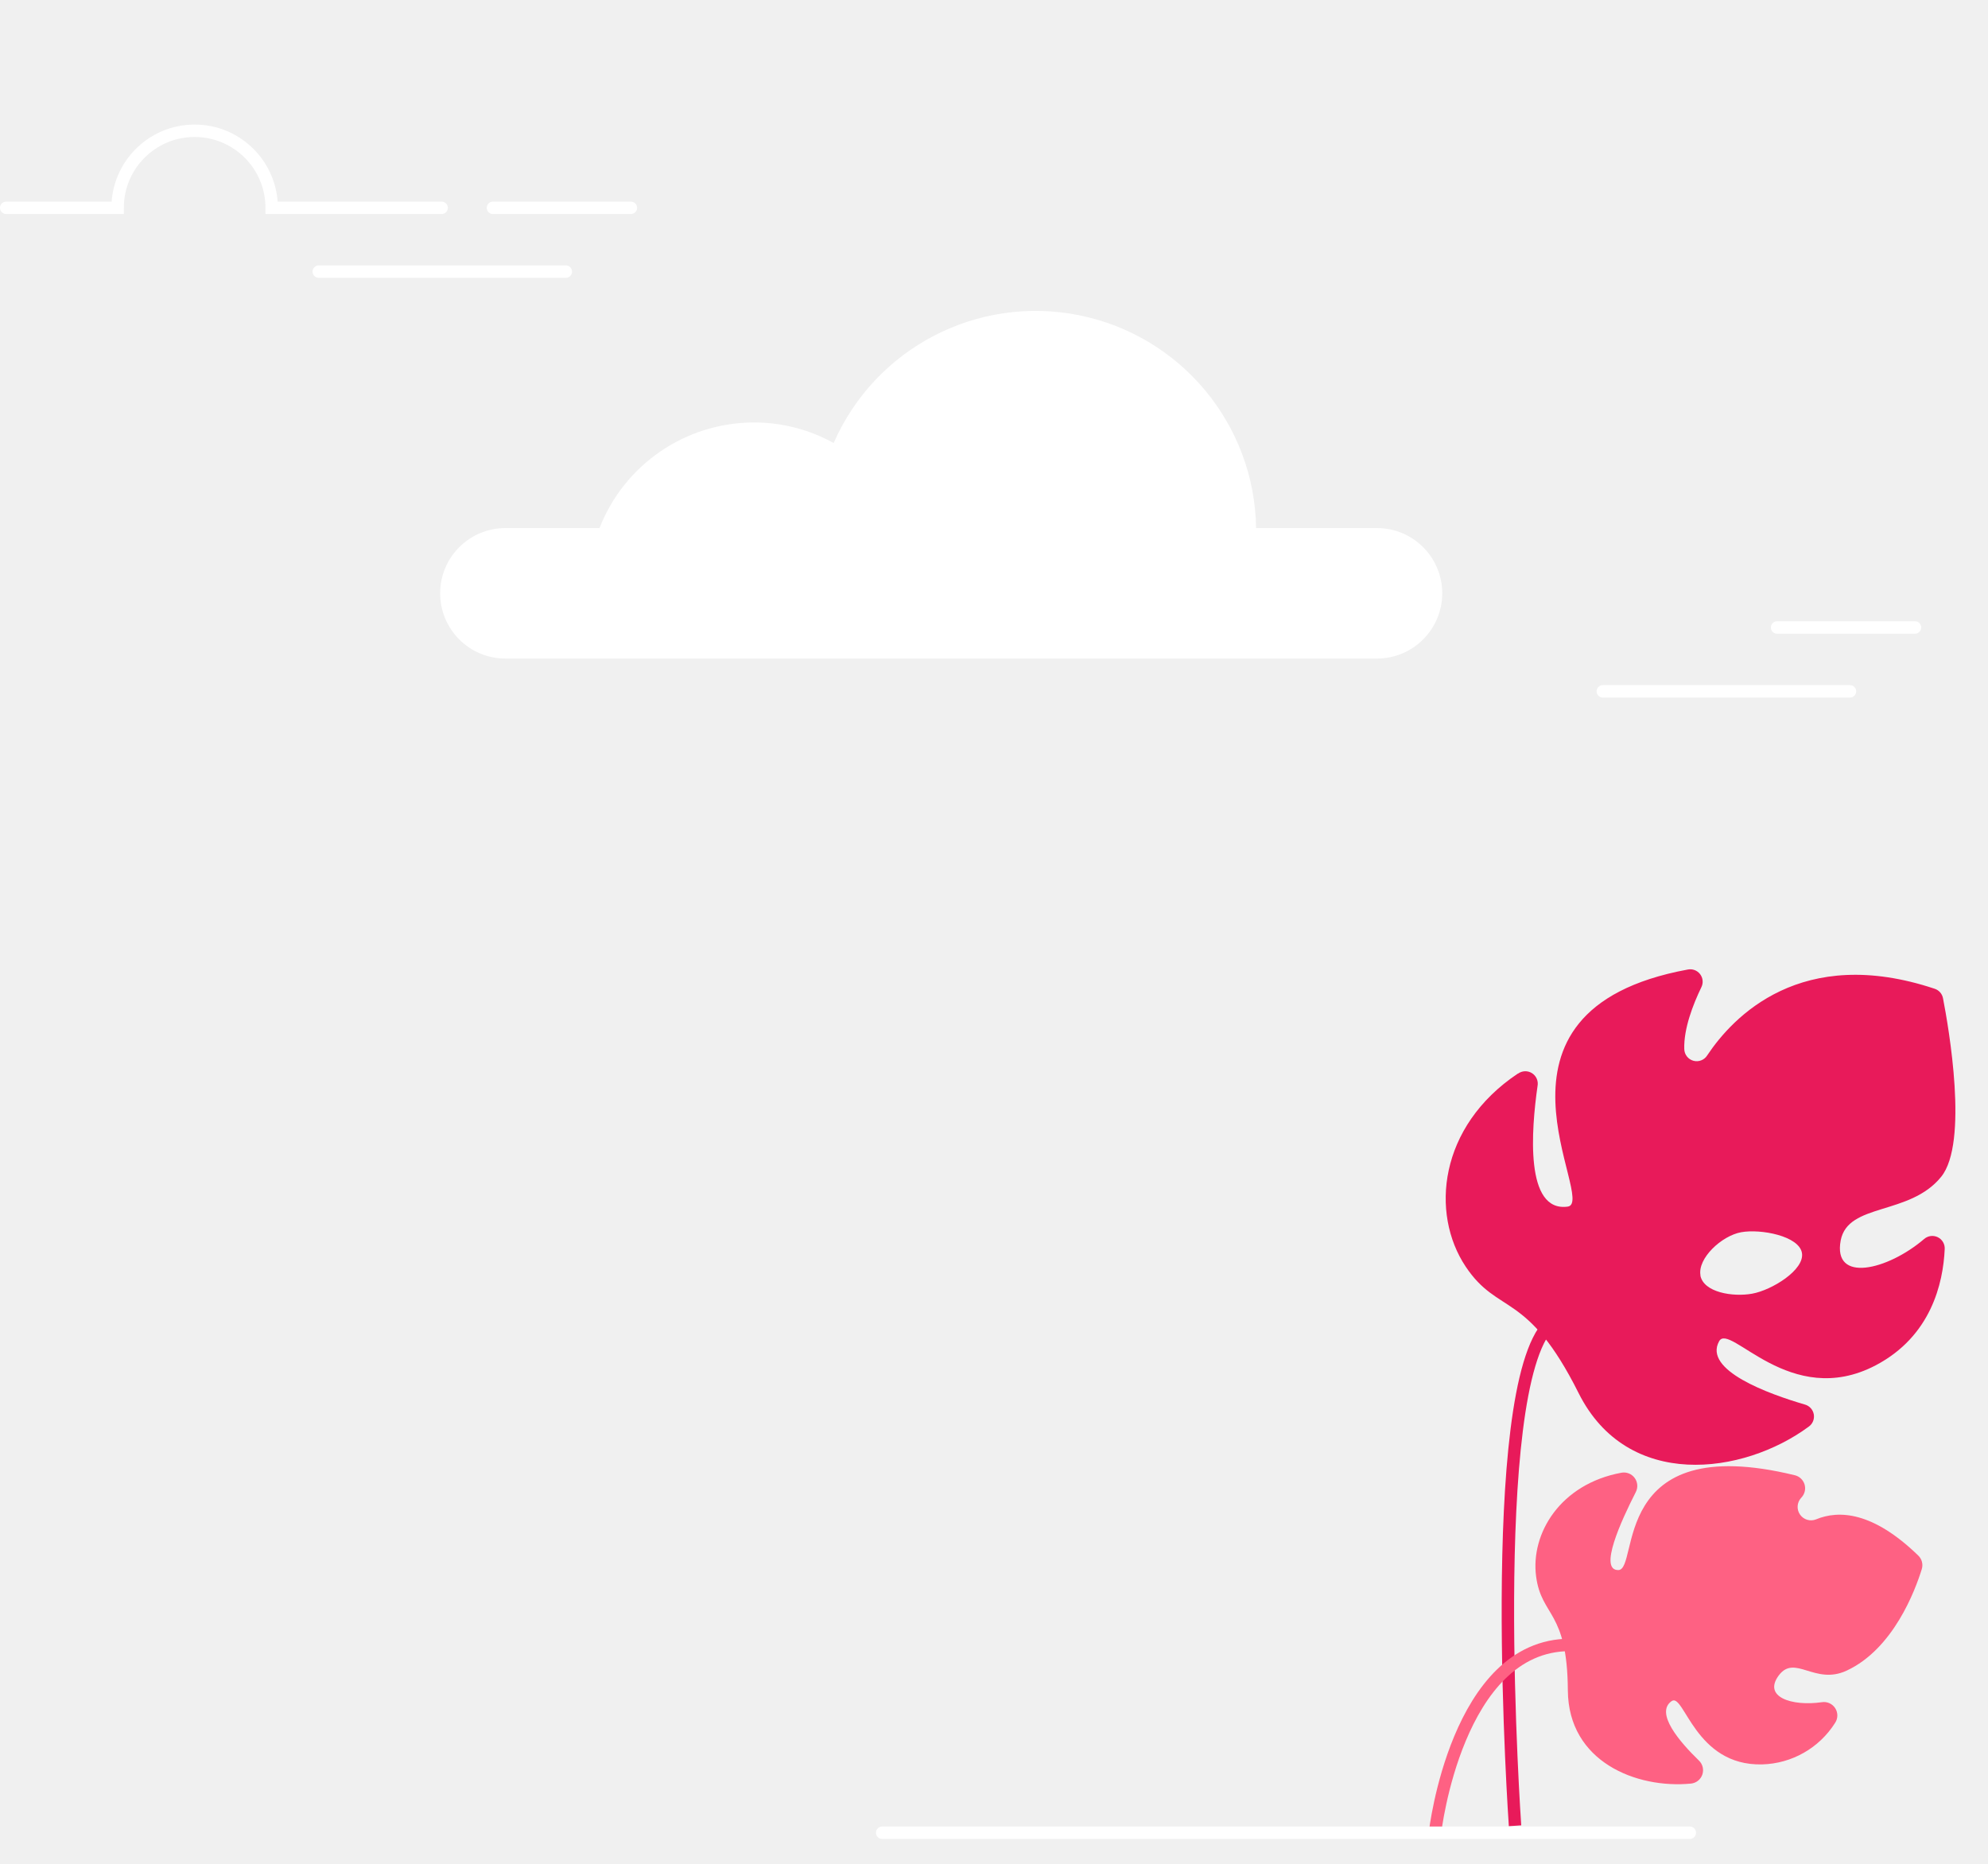
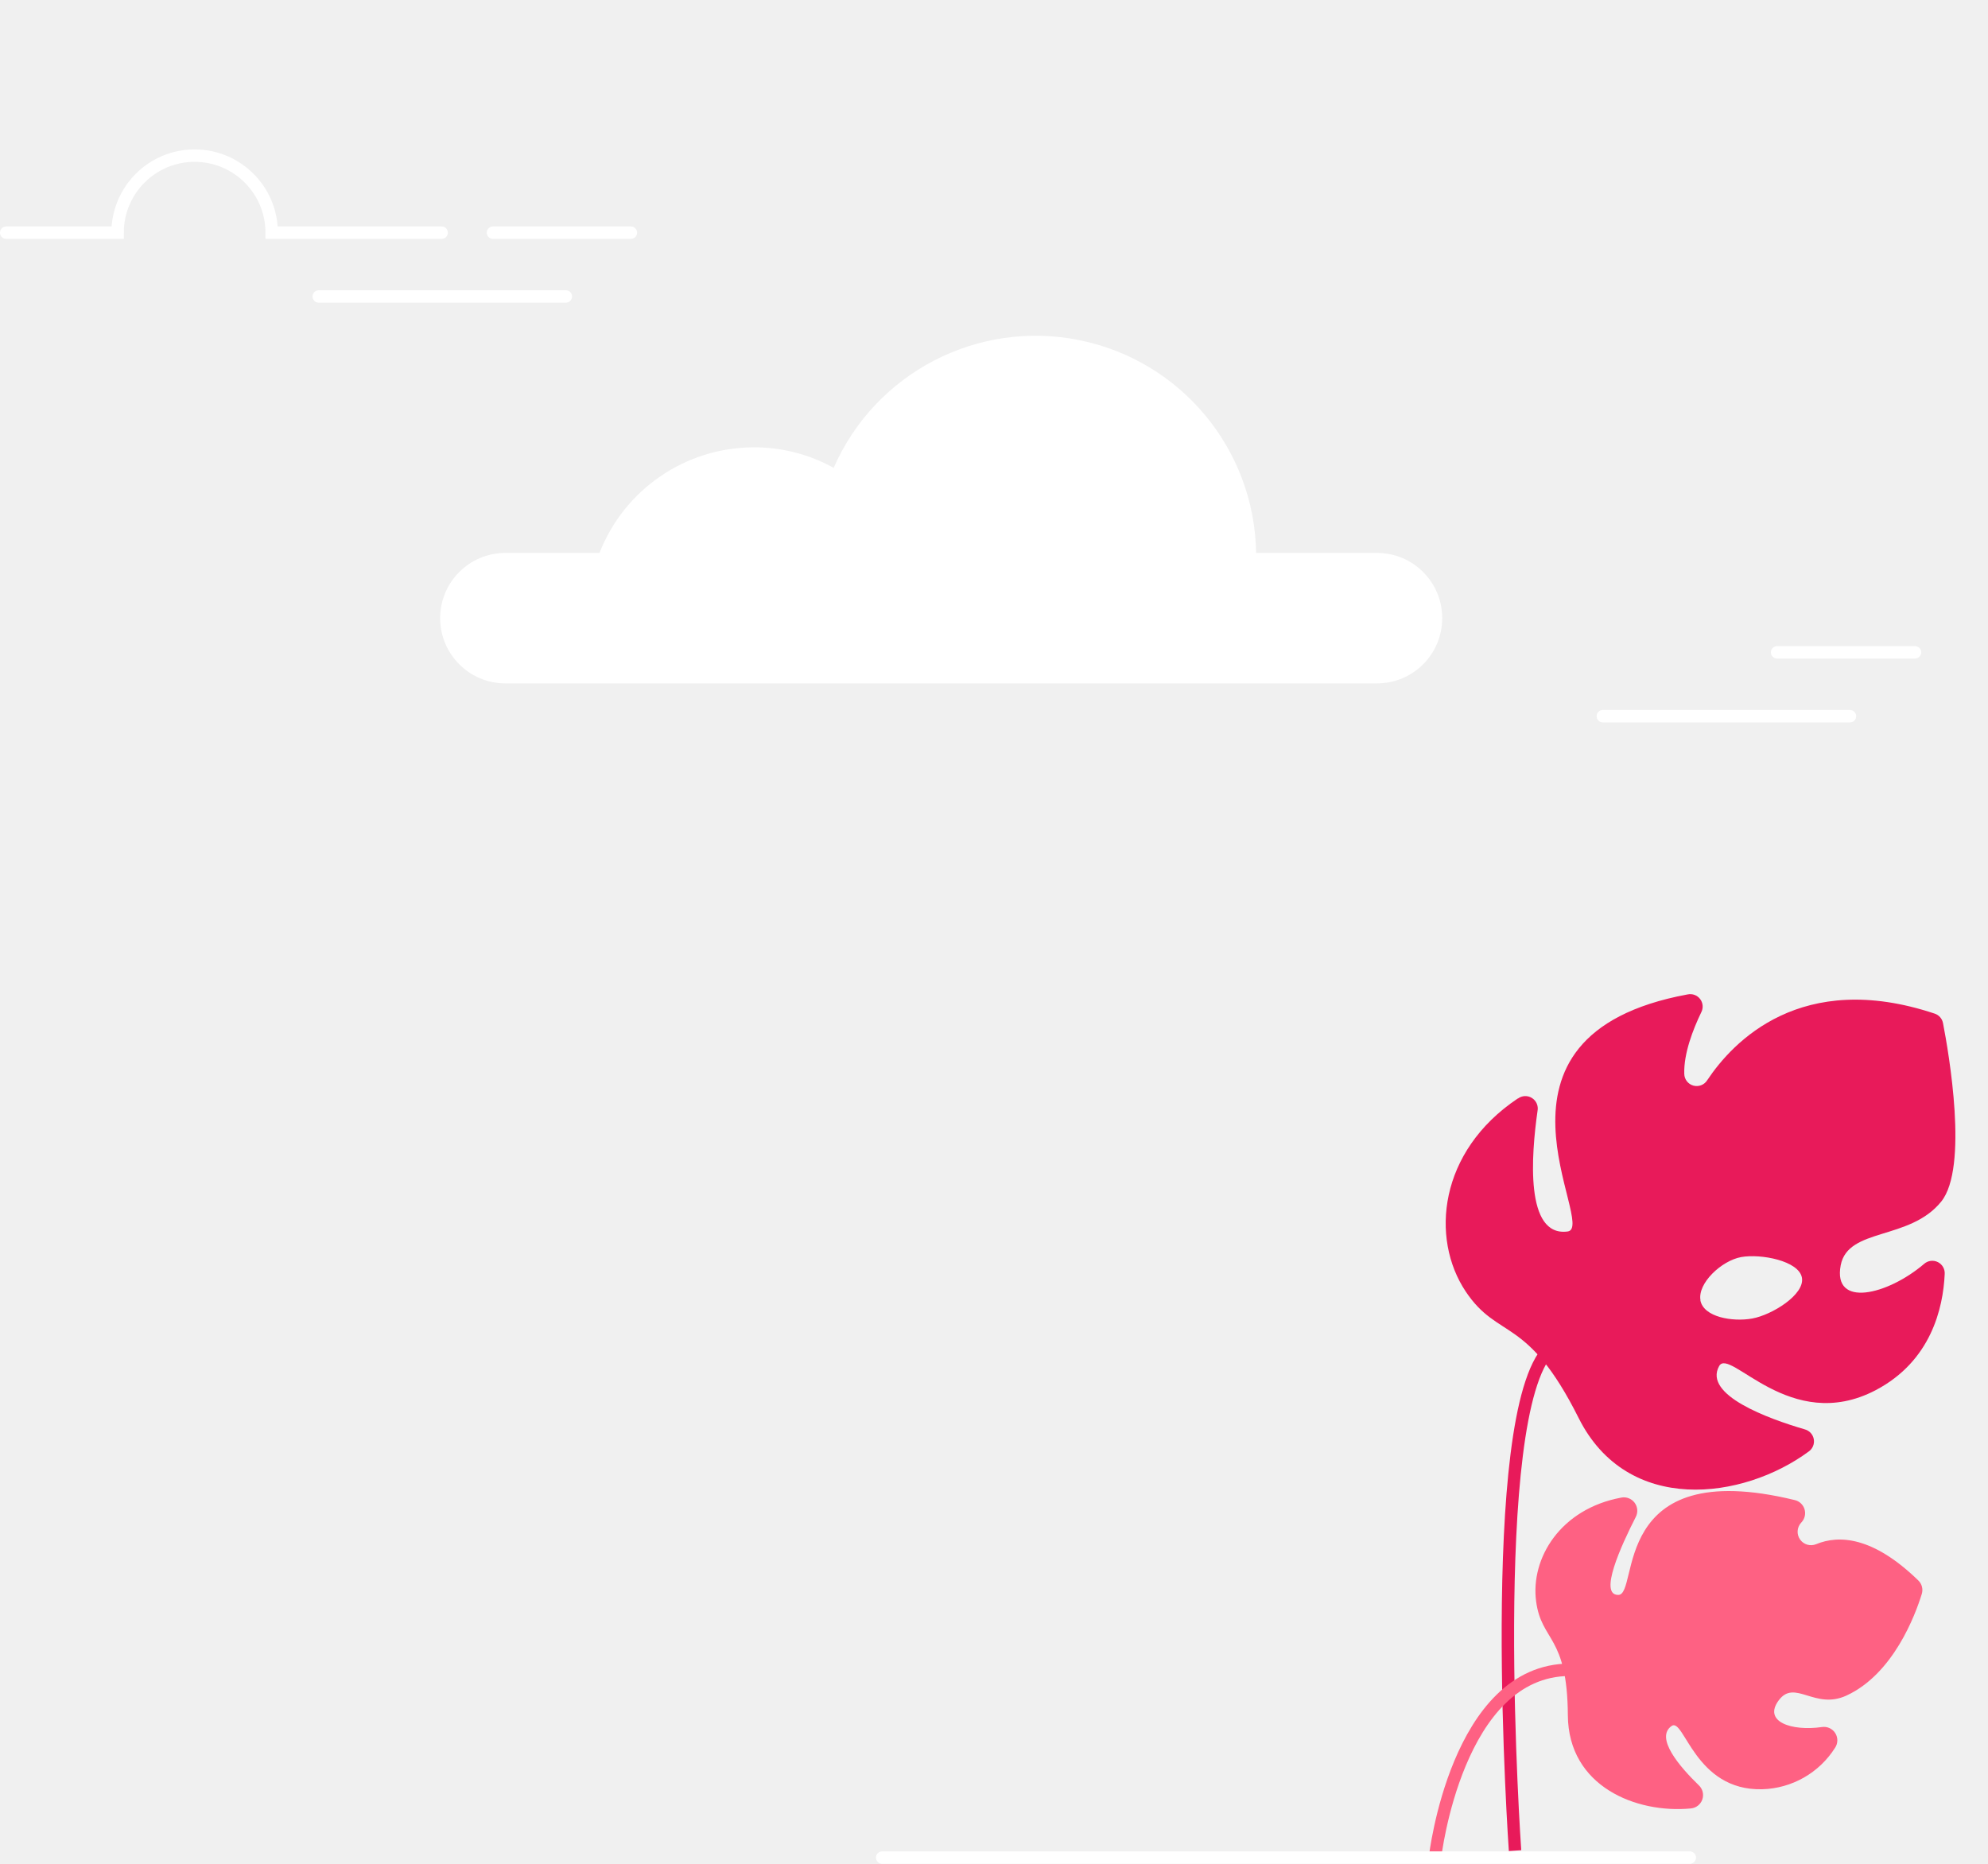
- <svg xmlns="http://www.w3.org/2000/svg" xmlns:xlink="http://www.w3.org/1999/xlink" viewBox="0 -20 320 300">
+ <svg xmlns="http://www.w3.org/2000/svg" xmlns:xlink="http://www.w3.org/1999/xlink" viewBox="0 -24 320 300">
  <defs>
    <animateTransform id="leave-1-rotate" xlink:href="#leave-1" attributeName="transform" type="rotate" values="0, 254, 193; 3, 254, 193; -3, 254, 193; 2, 254, 193; -1, 254, 193; 0, 254, 193" dur="3.5s" calcMode="paced" repeatCount="indefinite" additive="sum" />
    <animateTransform id="leave-2-rotate" xlink:href="#leave-2" begin="0s;leave-2-rotate.end+1.5s" attributeName="transform" type="rotate" values="0, 231, 274; 4, 231, 274; -3, 231, 274; 2, 231, 274; -1, 231, 274; 0, 231, 274" keyTimes="0; 0.18; 0.35; 0.5; 0.7; 1" dur="3s" additive="sum" />
    <animateTransform xlink:href="#award" begin="2s" attributeName="transform" type="translate" values="-7 -14; -15 -100; -48 -227" keyTimes="0; 0.75; 1" dur="3.5s" fill="freeze" />
    <animateTransform xlink:href="#award" begin="2s" attributeName="transform" type="scale" values="0; 0.1; 0.1; 0.32; 0.32; 0.55; 0.55; 1" keyTimes="0; 0.07; 0.12; 0.42; 0.5; 0.72; 0.8; 1" calcMode="linear" dur="3.5s" fill="freeze" additive="sum" />
    <animateTransform xlink:href="#award" begin="2s" attributeName="transform" type="rotate" values="0 143 308; 25 143 308; 0 143 308; -25 143 308; -20 143 308; -15 143 308; 15 143 308; 10 143 308; 0 143 308" keyTimes="0; 0.07; 0.12; 0.42; 0.45; 0.5; 0.72; 0.8; 1" dur="3.5s" fill="freeze" additive="sum" />
    <animateMotion xlink:href="#award" begin="2s" rotate="0" path="M173.23 63.794c11.662 -23.494 36.04 -31.105 44.55 -34.465c6.574 -2.595 -73.127 -9.259 -118.158 12.723c-49.666 24.244 -67.651 43.011 -65.835 82.517c0.293 6.38 134.598 -27.975 145.931 -10.176c19.993 31.4 -12.494 101 -13.26 138.78" fill="freeze" dur="3.5s" keyPoints="0; 0.1; 0.1; 0.52; 0.52; 0.8; 0.8; 1" keyTimes="0; 0.07; 0.12; 0.42; 0.5; 0.72; 0.8; 1" calcMode="linear" />
  </defs>
  <g id="clouds">
    <path fill="none" stroke="#fff" stroke-linecap="round" stroke-miterlimit="10" stroke-width="2" d="M51.31 23.72h39.77M71.09 13.45H43.73a12.4 12.4 0 10-24.8 0H1M79.35 13.45h22.2">
      <animate attributeType="CSS" attributeName="opacity" dur="0.2s" from="0" to="1" fill="freeze" />
      <animateTransform attributeName="transform" type="translate" values="200 0; 0 0" keySplines="0, 0.55, 0.45, 1" calcMode="spline" dur="0.5s" />
      <animate begin="2s" attributeType="CSS" attributeName="opacity" dur="0.4s" from="1" to="0" fill="freeze" />
      <animateTransform begin="2s" attributeName="transform" type="translate" values="0 0; 0 -10" keySplines="0, 0.55, 0.45, 1" calcMode="spline" dur="0.5s" />
    </path>
    <path fill="#fff" d="M221.64 65h-19.45a35.49 35.49 0 00-68-13.69A26.34 26.34 0 00121.3 48a26.72 26.72 0 00-24.8 17H81.35a10.5 10.5 0 000 21h140.3a10.5 10.5 0 000-21">
      <animate begin="0.03s" attributeType="CSS" attributeName="opacity" dur="0.2s" from="0" to="1" fill="freeze" />
      <animateTransform begin="0.03s" attributeName="transform" type="translate" values="250 0; 0 0" keySplines="0, 0.55, 0.45, 1" calcMode="spline" dur="0.5s" />
      <animate begin="2s" attributeType="CSS" attributeName="opacity" dur="0.4s" from="1" to="0" fill="freeze" />
      <animateTransform begin="2s" attributeName="transform" type="translate" values="0 0; 0 -30" keySplines="0, 0.55, 0.45, 1" calcMode="spline" dur="0.5s" />
    </path>
    <path fill="none" stroke="#fff" stroke-linecap="round" stroke-miterlimit="10" stroke-width="2" d="M258 91.28h39.78M286.05 81h22.2">
      <animate begin="0.06s" attributeType="CSS" attributeName="opacity" dur="0.2s" from="0" to="1" fill="freeze" />
      <animateTransform begin="0.06s" attributeName="transform" type="translate" values="260 0; 0 0" keySplines="0, 0.55, 0.45, 1" calcMode="spline" dur="0.5s" />
      <animate begin="2s" attributeType="CSS" attributeName="opacity" dur="0.4s" from="1" to="0" fill="freeze" />
      <animateTransform begin="2s" attributeName="transform" type="translate" values="0 0; 0 -40" keySplines="0, 0.55, 0.45, 1" calcMode="spline" dur="0.5s" />
    </path>
  </g>
  <g transform="translate(-5 0)">
    <path id="leave-1" fill="#e81a5a" d="M249.34 152.82a2 2 0 013.15 2c-1 7-2.07 20.33 4.85 19.4 4.94-.66-16.65-31.53 19.32-38.16a2 2 0 012.18 2.89c-1.32 2.74-2.83 6.61-2.73 9.9a2 2 0 003.71 1c4.1-6.15 15.1-17.86 36.59-10.7a2 2 0 011.35 1.54c.93 4.8 4.13 23.24-.29 28.72-5.09 6.31-15 4.14-16.18 10.25-1.3 6.91 7.51 4.82 13.42-.22a2 2 0 013.32 1.64c-.25 5.45-2.18 14-11.12 18.69-13.78 7.21-23.48-7-25.19-3.88-2.59 4.66 7.94 8.47 13.78 10.18a2 2 0 01.61 3.59c-10.52 7.74-29.13 10.28-37-5.41-8.3-16.59-12.93-12.49-18.19-20.38-5.71-8.57-4.33-22.54 8.38-31.05m29.4 32.47c.5 2.73 5.2 3.51 8.35 2.94s8.47-3.83 8-6.56-6.62-3.9-9.78-3.33-7.05 4.22-6.55 6.95" />
    <path fill="none" stroke="#e81a5a" stroke-miterlimit="10" stroke-width="2" d="M248.87 273.88s-4.91-70.27 5.54-80.72" />
  </g>
  <g id="award" transform="translate(-7 -14) scale(0 0)">
    <g id="parachute">
      <path fill="#fff" d="M69.33 1.65a55.58 55.58 0 0155.54 55.56c0-6.76-8.3-12.25-18.53-12.25s-18.31 5.35-18.52 12v.26c0-6.76-8.3-12.25-18.53-12.25s-18.54 5.49-18.54 12.25v-.26c-.22-6.64-8.42-12-18.52-12s-18.52 5.49-18.52 12.25A55.58 55.58 0 0169.3 1.62m0-1.66a57.31 57.31 0 00-57.21 57.25 1.66 1.66 0 103.32 0c0-5.84 7.57-10.59 16.87-10.59 9.11 0 16.68 4.66 16.86 10.38v.21a1.66 1.66 0 003.32 0c0-5.84 7.57-10.59 16.87-10.59S86.2 51.37 86.2 57.21a1.66 1.66 0 003.32 0V57c.18-5.73 7.74-10.39 16.86-10.39 9.3 0 16.87 4.75 16.87 10.59a1.66 1.66 0 103.32 0A57.3 57.3 0 0069.34-.05" />
      <path fill="#fe6183" d="M69.32 1.65a55.58 55.58 0 00-55.58 55.56c0-6.76 8.3-12.25 18.52-12.25s18.3 5.35 18.52 12c.52-34.43 8.61-55.32 18.53-55.32" />
      <path fill="#f7396b" d="M69.33 1.65c-9.93 0-18 20.9-18.54 55.32v.26c0-6.76 8.3-12.25 18.53-12.25s18.55 5.5 18.55 12.23v-.26c-.51-34.43-8.6-55.33-18.52-55.33" />
      <path fill="#e81a5a" d="M69.33 1.65c9.92 0 18 20.9 18.54 55.33.21-6.65 8.41-12 18.52-12s18.48 5.5 18.48 12.23A55.59 55.59 0 0069.28 1.62" />
      <path fill="none" stroke="#fff" stroke-linecap="round" stroke-linejoin="round" stroke-width="2" d="M69.34 137.08L13.75 57.25M69.34 137.08L50.8 57.25M87.86 57.25l-18.52 79.83M124.92 57.25l-55.58 79.83" />
    </g>
    <g id="suitcase">
      <path fill="#a67ee5" stroke="#fff" stroke-miterlimit="10" stroke-width="2" d="M105.76 247.09a3.54 3.54 0 003.53-3.53v-5.07a3.53 3.53 0 10-7.06 0v5.07a3.55 3.55 0 003.53 3.53z" />
      <path fill="#a67ee5" stroke="#fff" stroke-miterlimit="10" stroke-width="2" d="M30.22 247.09a3.54 3.54 0 003.53-3.53v-5.07a3.53 3.53 0 10-7.06 0v5.07a3.54 3.54 0 003.53 3.53z" />
      <path fill="#a67ee5" stroke="#fff" stroke-miterlimit="10" stroke-width="2" d="M24.79 238.5h74.5a11.38 11.38 0 0011.35-11.35v-66.08a11.38 11.38 0 00-11.35-11.35h-74.5a11.38 11.38 0 00-11.35 11.35v66.08a11.38 11.38 0 0011.35 11.35" />
      <path fill="#a67ee5" stroke="#fff" stroke-miterlimit="10" stroke-width="2" d="M53.13 137.36h32.4a4.09 4.09 0 014.08 4.08v16a1.19 1.19 0 01-1.19 1.19h-2.7a1.19 1.19 0 01-1.19-1.19v-14.37a1.27 1.27 0 00-1.27-1.27H55.4a1.27 1.27 0 00-1.27 1.27v14.38a1.19 1.19 0 01-1.19 1.19h-2.7a1.19 1.19 0 01-1.19-1.19v-16a4.1 4.1 0 014.08-4.09z" />
      <path fill="#a67ee5" stroke="#fff" stroke-miterlimit="10" stroke-width="2" d="M39.21 238.5h74.5a11.38 11.38 0 0011.35-11.35v-66.08a11.38 11.38 0 00-11.35-11.35h-74.5a11.38 11.38 0 00-11.34 11.35v66.08a11.39 11.39 0 0011.34 11.35z" />
      <path fill="#a67ee5" stroke="#fff" stroke-miterlimit="10" stroke-width="2" d="M21.99 171.89h.67v44.46h-.67a3.53 3.53 0 01-3.52-3.51v-37.43a3.52 3.52 0 013.52-3.52z" />
      <path fill="none" stroke="#fff" stroke-linecap="round" stroke-miterlimit="10" stroke-width="2" d="M108.1 170.64H44.84M108.1 194.12H44.84M108.1 217.59H44.84" />
    </g>
  </g>
  <g id="leave-2" transform="translate(0 1)">
    <path fill="#fe6183" d="M308.79 229.4a2.14 2.14 0 01.55 2.17c-1.06 3.43-4.58 12.85-12.1 16.34-5.13 2.38-8.33-2.7-10.92.77s2.1 5 6.92 4.31a2.16 2.16 0 012.14 3.34 14.34 14.34 0 01-11.73 6.67c-10.84.27-12.55-11.58-14.57-10.19-2.72 1.89 1.27 6.55 4.39 9.57a2.16 2.16 0 01-1.3 3.71c-8.76.84-19.72-3.51-19.8-15-.08-12.94-4.25-11.8-5.11-18.35-.91-6.88 3.88-14.88 13.74-16.69a2.16 2.16 0 012.31 3.11c-2.41 4.73-6 12.6-2.82 12.56 3.46 0-1.58-22.58 28.43-15.26a2.16 2.16 0 011.09 3.54l-.1.11a2.16 2.16 0 002.41 3.45c3.66-1.52 9.16-1.27 16.47 5.84" />
    <path fill="none" stroke="#fe6183" stroke-miterlimit="10" stroke-width="2" d="M231 273.88s3.48-30.11 21.7-30.11" />
  </g>
  <path id="ground" fill="none" stroke="#fff" stroke-linecap="round" stroke-miterlimit="10" stroke-width="2" d="M142 275h130">
    <animate dur="0.5s" attributeName="d" values="M2 275h0;M2 275h270;M142 275h130" keyTimes="0; 0.7; 1" fill="freeze" />
  </path>
</svg>
